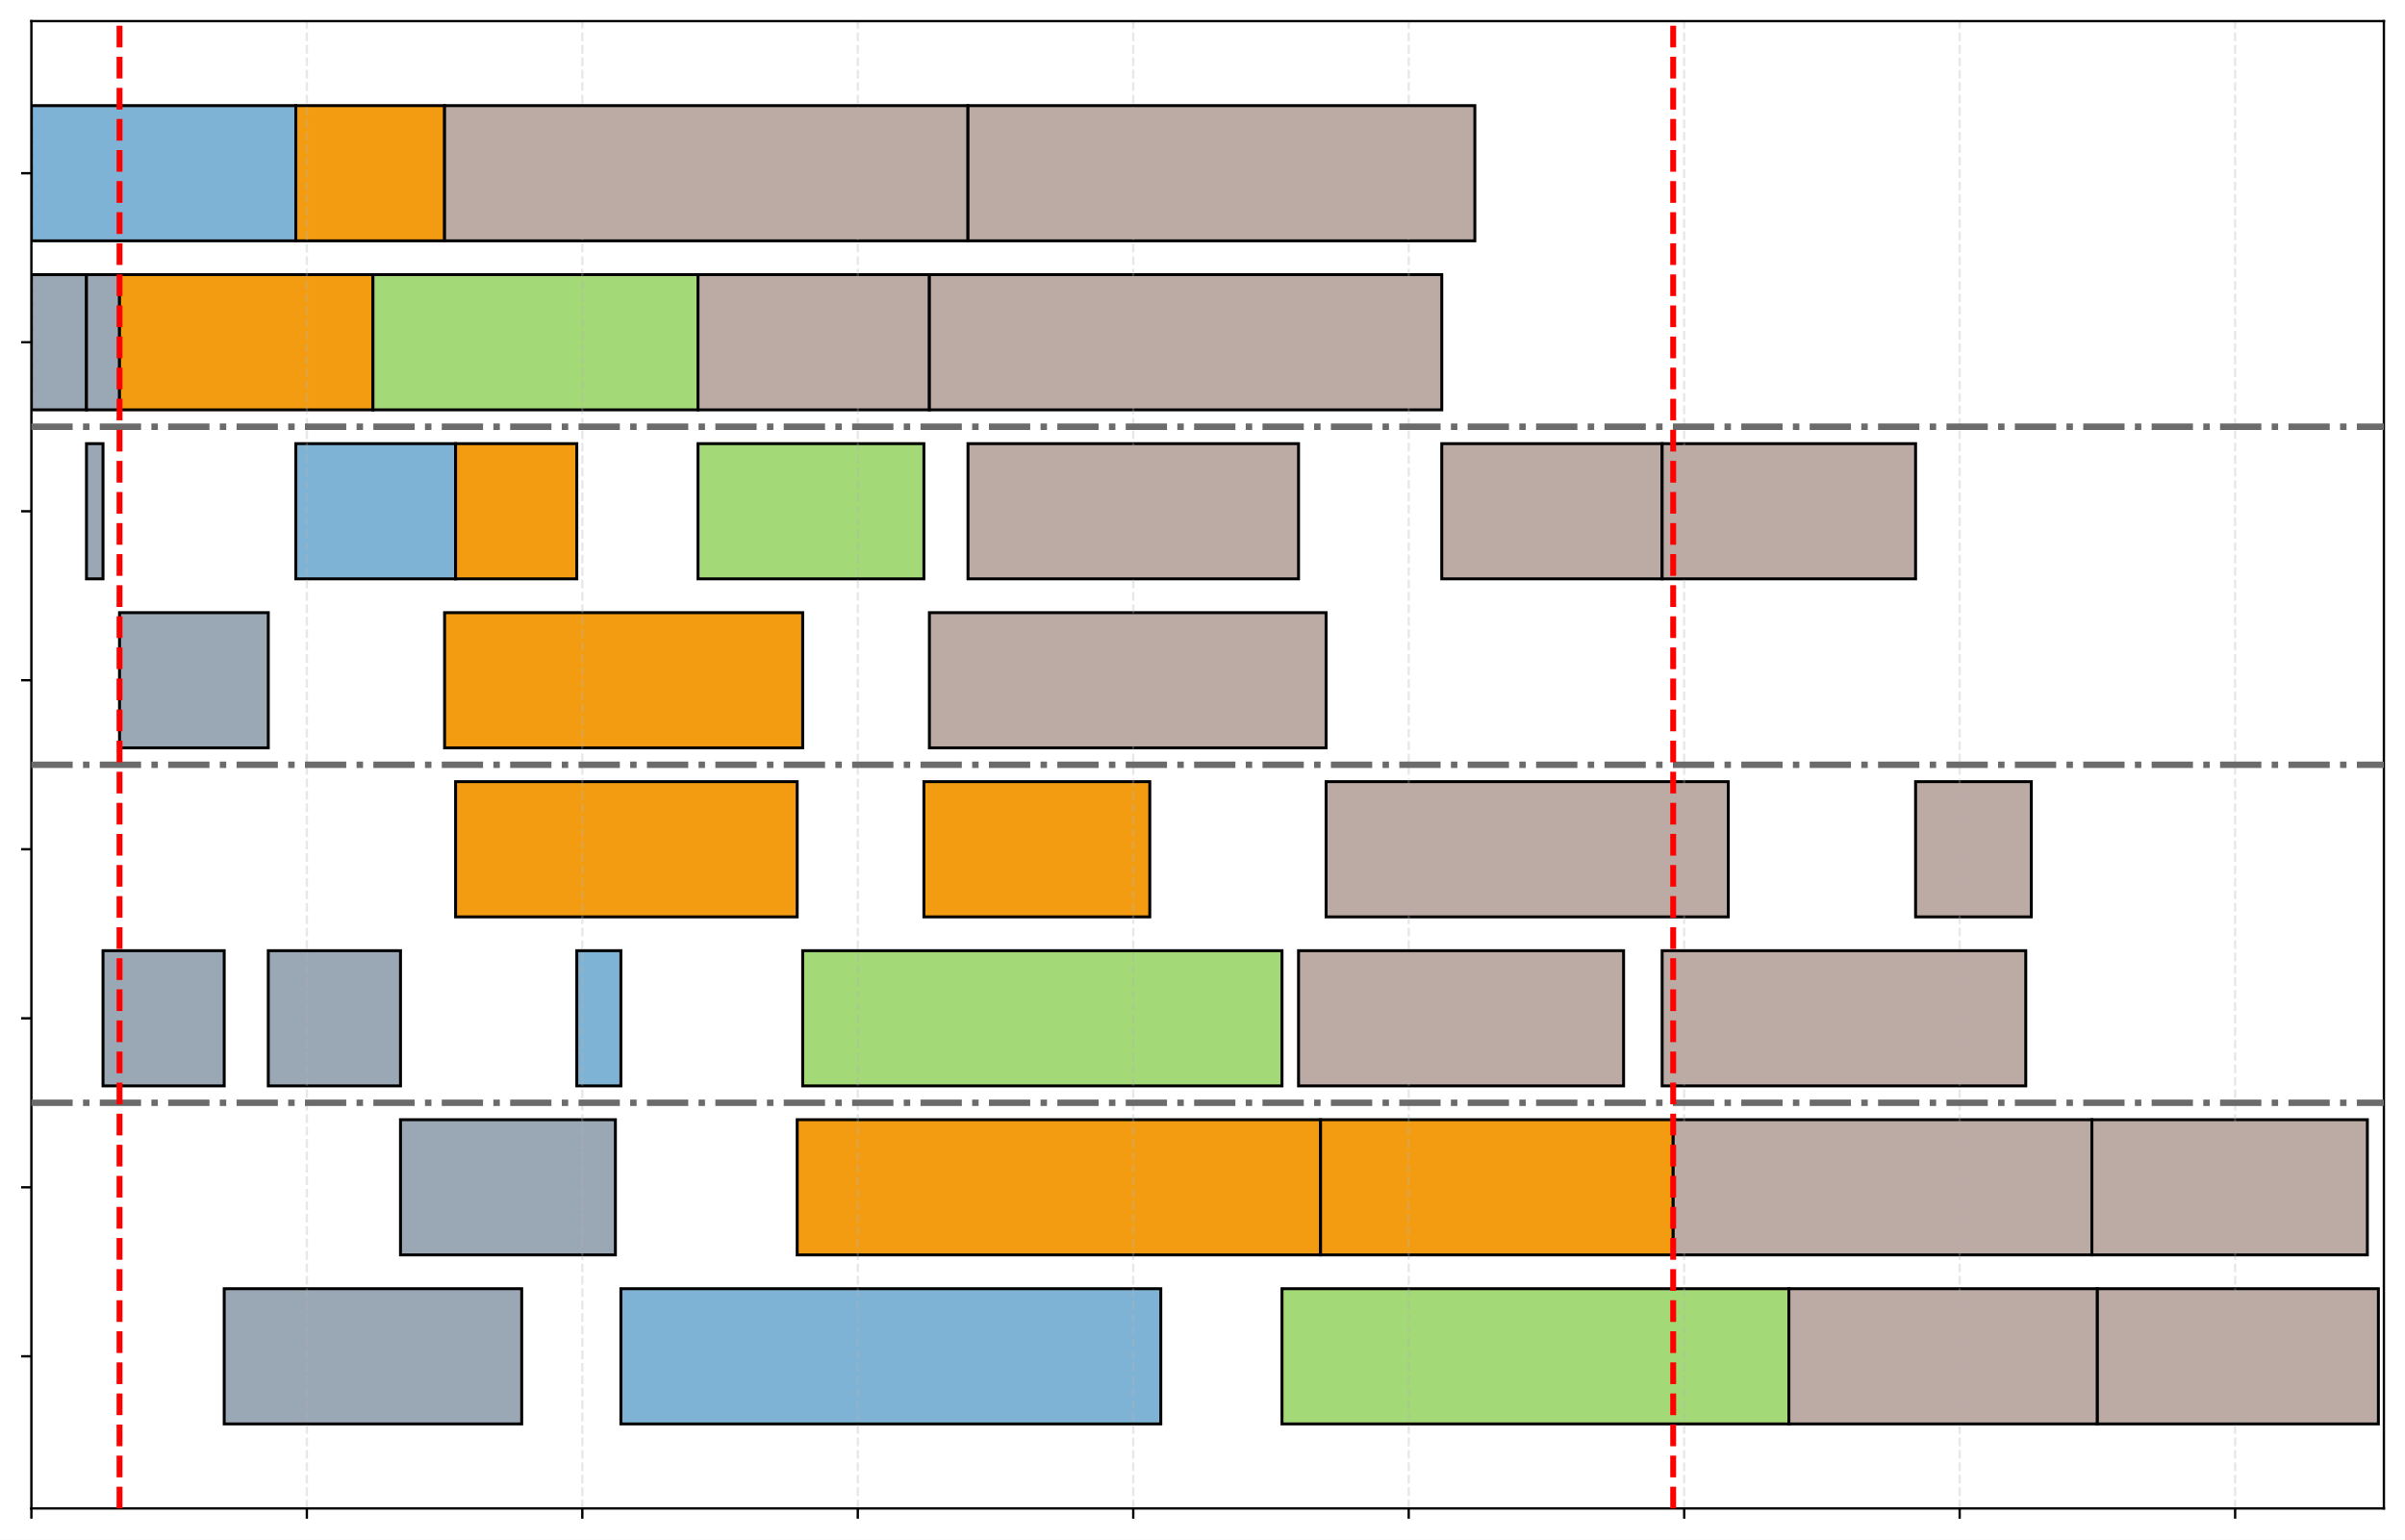
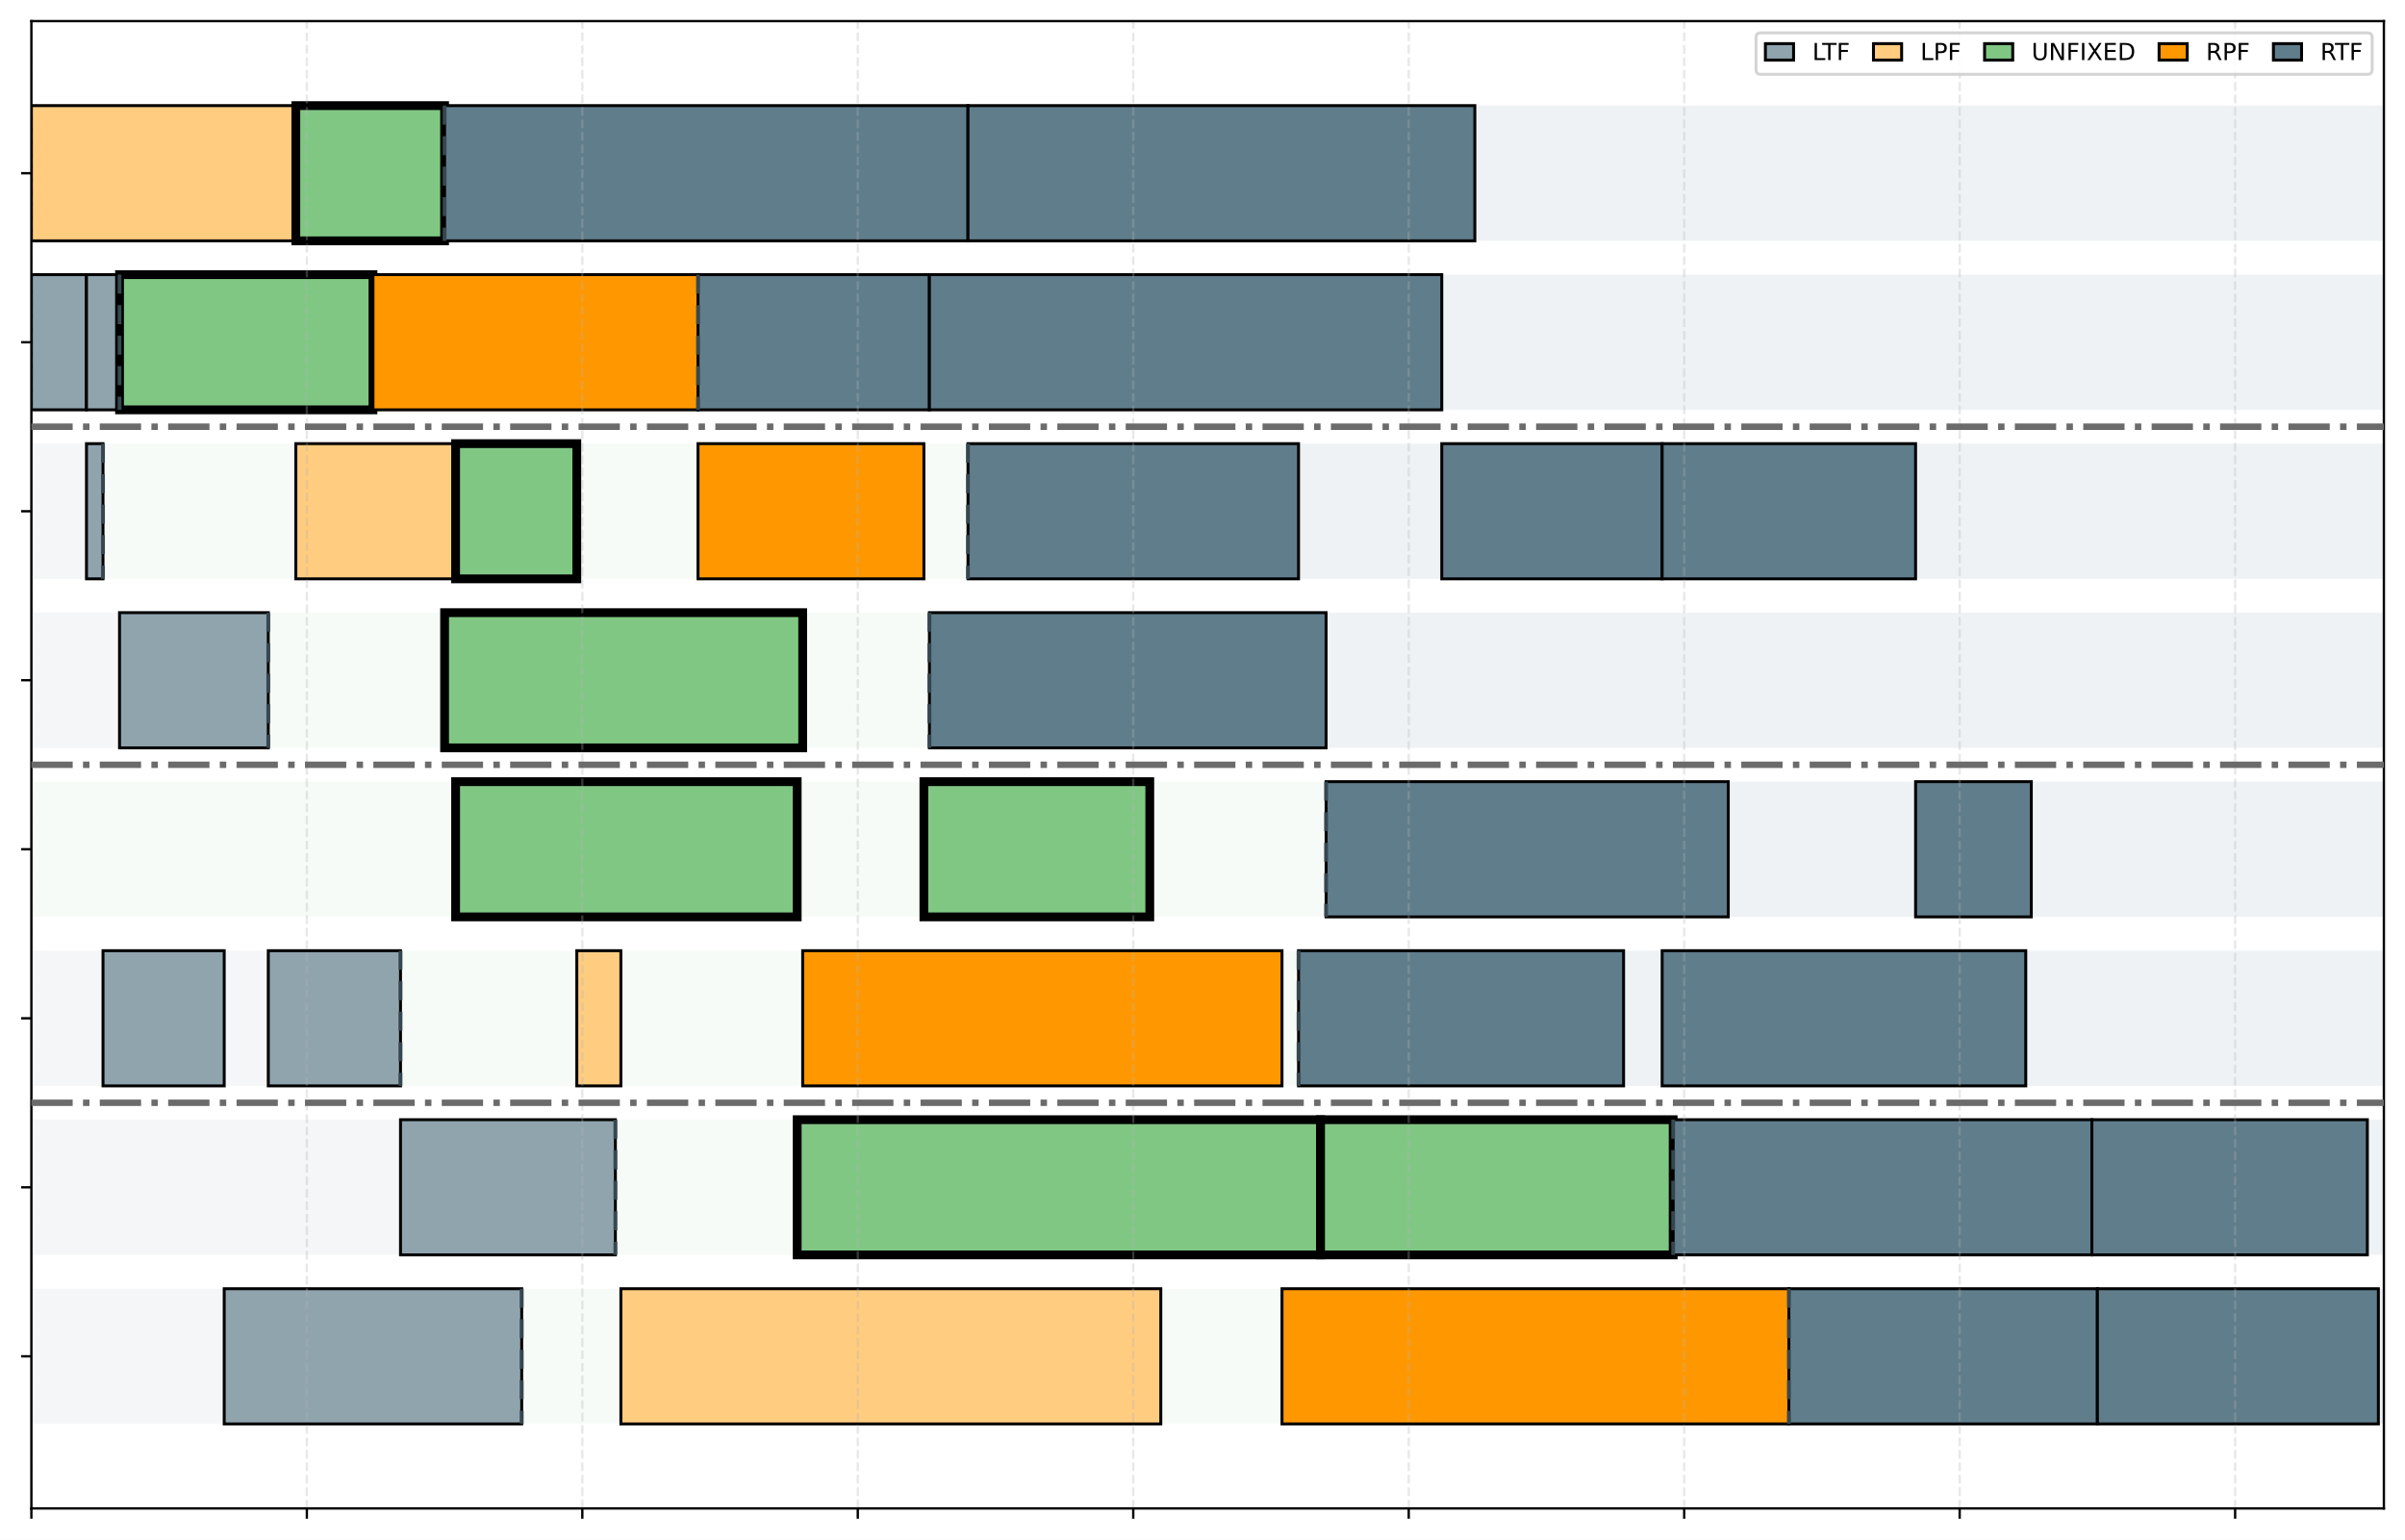
<svg xmlns="http://www.w3.org/2000/svg" xmlns:xlink="http://www.w3.org/1999/xlink" width="820pt" height="525.06pt" viewBox="0 0 820 525.06" version="1.1">
  <defs>
    <style type="text/css">*{stroke-linejoin: round; stroke-linecap: butt}</style>
  </defs>
  <g id="figure_1">
    <g id="patch_1">
      <path d="M 0 525.06  L 820 525.06  L 820 0  L 0 0  z " style="fill: #ffffff" />
    </g>
    <g id="axes_1">
      <g id="patch_2">
        <path d="M 10.7 514.36  L 812.8 514.36  L 812.8 7.2  L 10.7 7.2  z " style="fill: #ffffff" />
      </g>
      <g id="patch_3">
-         <path d="M 10.7 36.016  L 100.866 36.016  L 100.866 82.121  L 10.7 82.121  z " clip-path="url(#pb9e5aad206)" style="fill: #7fb3d5; stroke: #000000; stroke-linejoin: miter" />
+         <path d="M 10.7 36.016  L 151.584 36.016  L 151.584 82.121  L 10.7 82.121  z " clip-path="url(#p251fadd04a)" style="fill: #81c784; opacity: 0.07" />
      </g>
      <g id="patch_4">
-         <path d="M 100.866 36.016  L 151.584 36.016  L 151.584 82.121  L 100.866 82.121  z " clip-path="url(#pb9e5aad206)" style="fill: #f39c12; stroke: #000000; stroke-linejoin: miter" />
+         <path d="M 151.584 36.016  L 812.8 36.016  L 812.8 82.121  L 151.584 82.121  z " clip-path="url(#p251fadd04a)" style="fill: #607d8b; opacity: 0.1" />
      </g>
      <g id="patch_5">
-         <path d="M 151.584 36.016  L 330.037 36.016  L 330.037 82.121  L 151.584 82.121  z " clip-path="url(#pb9e5aad206)" style="fill: #bcaaa4; stroke: #000000; stroke-linejoin: miter" />
+         <path d="M 10.7 93.648  L 40.755 93.648  L 40.755 139.753  L 10.7 139.753  z " clip-path="url(#p251fadd04a)" style="fill: #90a4ae; opacity: 0.1" />
      </g>
      <g id="patch_6">
-         <path d="M 330.037 36.016  L 502.855 36.016  L 502.855 82.121  L 330.037 82.121  z " clip-path="url(#pb9e5aad206)" style="fill: #bcaaa4; stroke: #000000; stroke-linejoin: miter" />
+         <path d="M 40.755 93.648  L 237.993 93.648  L 237.993 139.753  L 40.755 139.753  z " clip-path="url(#p251fadd04a)" style="fill: #81c784; opacity: 0.07" />
      </g>
      <g id="patch_7">
-         <path d="M 10.7 93.648  L 29.485 93.648  L 29.485 139.753  L 10.7 139.753  z " clip-path="url(#pb9e5aad206)" style="fill: #9aa7b5; stroke: #000000; stroke-linejoin: miter" />
+         <path d="M 237.993 93.648  L 812.8 93.648  L 812.8 139.753  L 237.993 139.753  z " clip-path="url(#p251fadd04a)" style="fill: #607d8b; opacity: 0.1" />
      </g>
      <g id="patch_8">
-         <path d="M 29.485 93.648  L 40.755 93.648  L 40.755 139.753  L 29.485 139.753  z " clip-path="url(#pb9e5aad206)" style="fill: #9aa7b5; stroke: #000000; stroke-linejoin: miter" />
+         <path d="M 10.7 151.28  L 35.12 151.28  L 35.12 197.385  L 10.7 197.385  z " clip-path="url(#p251fadd04a)" style="fill: #90a4ae; opacity: 0.1" />
      </g>
      <g id="patch_9">
-         <path d="M 40.755 93.648  L 127.164 93.648  L 127.164 139.753  L 40.755 139.753  z " clip-path="url(#pb9e5aad206)" style="fill: #f39c12; stroke: #000000; stroke-linejoin: miter" />
+         <path d="M 35.12 151.28  L 330.037 151.28  L 330.037 197.385  L 35.12 197.385  z " clip-path="url(#p251fadd04a)" style="fill: #81c784; opacity: 0.07" />
      </g>
      <g id="patch_10">
-         <path d="M 127.164 93.648  L 237.993 93.648  L 237.993 139.753  L 127.164 139.753  z " clip-path="url(#pb9e5aad206)" style="fill: #a3d977; stroke: #000000; stroke-linejoin: miter" />
+         <path d="M 330.037 151.28  L 812.8 151.28  L 812.8 197.385  L 330.037 197.385  z " clip-path="url(#p251fadd04a)" style="fill: #607d8b; opacity: 0.1" />
      </g>
      <g id="patch_11">
-         <path d="M 237.993 93.648  L 316.888 93.648  L 316.888 139.753  L 237.993 139.753  z " clip-path="url(#pb9e5aad206)" style="fill: #bcaaa4; stroke: #000000; stroke-linejoin: miter" />
+         <path d="M 10.7 208.911  L 91.474 208.911  L 91.474 255.017  L 10.7 255.017  z " clip-path="url(#p251fadd04a)" style="fill: #90a4ae; opacity: 0.1" />
      </g>
      <g id="patch_12">
-         <path d="M 316.888 93.648  L 491.584 93.648  L 491.584 139.753  L 316.888 139.753  z " clip-path="url(#pb9e5aad206)" style="fill: #bcaaa4; stroke: #000000; stroke-linejoin: miter" />
+         <path d="M 91.474 208.911  L 316.888 208.911  L 316.888 255.017  L 91.474 255.017  z " clip-path="url(#p251fadd04a)" style="fill: #81c784; opacity: 0.07" />
      </g>
      <g id="patch_13">
-         <path d="M 29.485 151.28  L 35.12 151.28  L 35.12 197.385  L 29.485 197.385  z " clip-path="url(#pb9e5aad206)" style="fill: #9aa7b5; stroke: #000000; stroke-linejoin: miter" />
+         <path d="M 316.888 208.911  L 812.8 208.911  L 812.8 255.017  L 316.888 255.017  z " clip-path="url(#p251fadd04a)" style="fill: #607d8b; opacity: 0.1" />
      </g>
      <g id="patch_14">
-         <path d="M 100.866 151.28  L 155.341 151.28  L 155.341 197.385  L 100.866 197.385  z " clip-path="url(#pb9e5aad206)" style="fill: #7fb3d5; stroke: #000000; stroke-linejoin: miter" />
+         <path d="M 10.7 266.543  L 452.137 266.543  L 452.137 312.649  L 10.7 312.649  z " clip-path="url(#p251fadd04a)" style="fill: #81c784; opacity: 0.07" />
      </g>
      <g id="patch_15">
-         <path d="M 155.341 151.28  L 196.667 151.28  L 196.667 197.385  L 155.341 197.385  z " clip-path="url(#pb9e5aad206)" style="fill: #f39c12; stroke: #000000; stroke-linejoin: miter" />
+         <path d="M 452.137 266.543  L 812.8 266.543  L 812.8 312.649  L 452.137 312.649  z " clip-path="url(#p251fadd04a)" style="fill: #607d8b; opacity: 0.1" />
      </g>
      <g id="patch_16">
-         <path d="M 237.993 151.28  L 315.01 151.28  L 315.01 197.385  L 237.993 197.385  z " clip-path="url(#pb9e5aad206)" style="fill: #a3d977; stroke: #000000; stroke-linejoin: miter" />
+         <path d="M 10.7 324.175  L 136.556 324.175  L 136.556 370.28  L 10.7 370.28  z " clip-path="url(#p251fadd04a)" style="fill: #90a4ae; opacity: 0.1" />
      </g>
      <g id="patch_17">
-         <path d="M 330.037 151.28  L 442.744 151.28  L 442.744 197.385  L 330.037 197.385  z " clip-path="url(#pb9e5aad206)" style="fill: #bcaaa4; stroke: #000000; stroke-linejoin: miter" />
+         <path d="M 136.556 324.175  L 442.744 324.175  L 442.744 370.28  L 136.556 370.28  z " clip-path="url(#p251fadd04a)" style="fill: #81c784; opacity: 0.07" />
      </g>
      <g id="patch_18">
-         <path d="M 491.584 151.28  L 566.722 151.28  L 566.722 197.385  L 491.584 197.385  z " clip-path="url(#pb9e5aad206)" style="fill: #bcaaa4; stroke: #000000; stroke-linejoin: miter" />
+         <path d="M 442.744 324.175  L 812.8 324.175  L 812.8 370.28  L 442.744 370.28  z " clip-path="url(#p251fadd04a)" style="fill: #607d8b; opacity: 0.1" />
      </g>
      <g id="patch_19">
-         <path d="M 566.722 151.28  L 653.131 151.28  L 653.131 197.385  L 566.722 197.385  z " clip-path="url(#pb9e5aad206)" style="fill: #bcaaa4; stroke: #000000; stroke-linejoin: miter" />
+         <path d="M 10.7 381.807  L 209.816 381.807  L 209.816 427.912  L 10.7 427.912  z " clip-path="url(#p251fadd04a)" style="fill: #90a4ae; opacity: 0.1" />
      </g>
      <g id="patch_20">
-         <path d="M 40.755 208.911  L 91.474 208.911  L 91.474 255.017  L 40.755 255.017  z " clip-path="url(#pb9e5aad206)" style="fill: #9aa7b5; stroke: #000000; stroke-linejoin: miter" />
+         <path d="M 209.816 381.807  L 570.479 381.807  L 570.479 427.912  L 209.816 427.912  z " clip-path="url(#p251fadd04a)" style="fill: #81c784; opacity: 0.07" />
      </g>
      <g id="patch_21">
-         <path d="M 151.584 208.911  L 273.684 208.911  L 273.684 255.017  L 151.584 255.017  z " clip-path="url(#pb9e5aad206)" style="fill: #f39c12; stroke: #000000; stroke-linejoin: miter" />
+         <path d="M 570.479 381.807  L 812.8 381.807  L 812.8 427.912  L 570.479 427.912  z " clip-path="url(#p251fadd04a)" style="fill: #607d8b; opacity: 0.1" />
      </g>
      <g id="patch_22">
-         <path d="M 316.888 208.911  L 452.137 208.911  L 452.137 255.017  L 316.888 255.017  z " clip-path="url(#pb9e5aad206)" style="fill: #bcaaa4; stroke: #000000; stroke-linejoin: miter" />
+         <path d="M 10.7 439.439  L 177.882 439.439  L 177.882 485.544  L 10.7 485.544  z " clip-path="url(#p251fadd04a)" style="fill: #90a4ae; opacity: 0.1" />
      </g>
      <g id="patch_23">
-         <path d="M 155.341 266.543  L 271.805 266.543  L 271.805 312.649  L 155.341 312.649  z " clip-path="url(#pb9e5aad206)" style="fill: #f39c12; stroke: #000000; stroke-linejoin: miter" />
+         <path d="M 177.882 439.439  L 609.927 439.439  L 609.927 485.544  L 177.882 485.544  z " clip-path="url(#p251fadd04a)" style="fill: #81c784; opacity: 0.07" />
      </g>
      <g id="patch_24">
-         <path d="M 315.01 266.543  L 392.026 266.543  L 392.026 312.649  L 315.01 312.649  z " clip-path="url(#pb9e5aad206)" style="fill: #f39c12; stroke: #000000; stroke-linejoin: miter" />
+         <path d="M 609.927 439.439  L 812.8 439.439  L 812.8 485.544  L 609.927 485.544  z " clip-path="url(#p251fadd04a)" style="fill: #607d8b; opacity: 0.1" />
      </g>
      <g id="patch_25">
-         <path d="M 452.137 266.543  L 589.264 266.543  L 589.264 312.649  L 452.137 312.649  z " clip-path="url(#pb9e5aad206)" style="fill: #bcaaa4; stroke: #000000; stroke-linejoin: miter" />
+         <path d="M 10.7 36.016  L 100.866 36.016  L 100.866 82.121  L 10.7 82.121  z " clip-path="url(#p251fadd04a)" style="fill: #ffcc80; stroke: #000000; stroke-linejoin: miter" />
      </g>
      <g id="patch_26">
-         <path d="M 653.131 266.543  L 692.579 266.543  L 692.579 312.649  L 653.131 312.649  z " clip-path="url(#pb9e5aad206)" style="fill: #bcaaa4; stroke: #000000; stroke-linejoin: miter" />
+         <path d="M 100.866 36.016  L 151.584 36.016  L 151.584 82.121  L 100.866 82.121  z " clip-path="url(#p251fadd04a)" style="fill: #81c784; stroke: #000000; stroke-width: 3; stroke-linejoin: miter" />
      </g>
      <g id="patch_27">
-         <path d="M 35.12 324.175  L 76.446 324.175  L 76.446 370.28  L 35.12 370.28  z " clip-path="url(#pb9e5aad206)" style="fill: #9aa7b5; stroke: #000000; stroke-linejoin: miter" />
+         <path d="M 151.584 36.016  L 330.037 36.016  L 330.037 82.121  L 151.584 82.121  z " clip-path="url(#p251fadd04a)" style="fill: #607d8b; stroke: #000000; stroke-linejoin: miter" />
      </g>
      <g id="patch_28">
-         <path d="M 91.474 324.175  L 136.556 324.175  L 136.556 370.28  L 91.474 370.28  z " clip-path="url(#pb9e5aad206)" style="fill: #9aa7b5; stroke: #000000; stroke-linejoin: miter" />
+         <path d="M 330.037 36.016  L 502.855 36.016  L 502.855 82.121  L 330.037 82.121  z " clip-path="url(#p251fadd04a)" style="fill: #607d8b; stroke: #000000; stroke-linejoin: miter" />
      </g>
      <g id="patch_29">
-         <path d="M 196.667 324.175  L 211.695 324.175  L 211.695 370.28  L 196.667 370.28  z " clip-path="url(#pb9e5aad206)" style="fill: #7fb3d5; stroke: #000000; stroke-linejoin: miter" />
+         <path d="M 10.7 93.648  L 29.485 93.648  L 29.485 139.753  L 10.7 139.753  z " clip-path="url(#p251fadd04a)" style="fill: #90a4ae; stroke: #000000; stroke-linejoin: miter" />
      </g>
      <g id="patch_30">
-         <path d="M 273.684 324.175  L 437.109 324.175  L 437.109 370.28  L 273.684 370.28  z " clip-path="url(#pb9e5aad206)" style="fill: #a3d977; stroke: #000000; stroke-linejoin: miter" />
+         <path d="M 29.485 93.648  L 40.755 93.648  L 40.755 139.753  L 29.485 139.753  z " clip-path="url(#p251fadd04a)" style="fill: #90a4ae; stroke: #000000; stroke-linejoin: miter" />
      </g>
      <g id="patch_31">
-         <path d="M 442.744 324.175  L 553.573 324.175  L 553.573 370.28  L 442.744 370.28  z " clip-path="url(#pb9e5aad206)" style="fill: #bcaaa4; stroke: #000000; stroke-linejoin: miter" />
+         <path d="M 40.755 93.648  L 127.164 93.648  L 127.164 139.753  L 40.755 139.753  z " clip-path="url(#p251fadd04a)" style="fill: #81c784; stroke: #000000; stroke-width: 3; stroke-linejoin: miter" />
      </g>
      <g id="patch_32">
-         <path d="M 566.722 324.175  L 690.7 324.175  L 690.7 370.28  L 566.722 370.28  z " clip-path="url(#pb9e5aad206)" style="fill: #bcaaa4; stroke: #000000; stroke-linejoin: miter" />
+         <path d="M 127.164 93.648  L 237.993 93.648  L 237.993 139.753  L 127.164 139.753  z " clip-path="url(#p251fadd04a)" style="fill: #ff9800; stroke: #000000; stroke-linejoin: miter" />
      </g>
      <g id="patch_33">
-         <path d="M 136.556 381.807  L 209.816 381.807  L 209.816 427.912  L 136.556 427.912  z " clip-path="url(#pb9e5aad206)" style="fill: #9aa7b5; stroke: #000000; stroke-linejoin: miter" />
+         <path d="M 237.993 93.648  L 316.888 93.648  L 316.888 139.753  L 237.993 139.753  z " clip-path="url(#p251fadd04a)" style="fill: #607d8b; stroke: #000000; stroke-linejoin: miter" />
      </g>
      <g id="patch_34">
-         <path d="M 271.805 381.807  L 450.258 381.807  L 450.258 427.912  L 271.805 427.912  z " clip-path="url(#pb9e5aad206)" style="fill: #f39c12; stroke: #000000; stroke-linejoin: miter" />
+         <path d="M 316.888 93.648  L 491.584 93.648  L 491.584 139.753  L 316.888 139.753  z " clip-path="url(#p251fadd04a)" style="fill: #607d8b; stroke: #000000; stroke-linejoin: miter" />
      </g>
      <g id="patch_35">
-         <path d="M 450.258 381.807  L 570.479 381.807  L 570.479 427.912  L 450.258 427.912  z " clip-path="url(#pb9e5aad206)" style="fill: #f39c12; stroke: #000000; stroke-linejoin: miter" />
+         <path d="M 29.485 151.28  L 35.12 151.28  L 35.12 197.385  L 29.485 197.385  z " clip-path="url(#p251fadd04a)" style="fill: #90a4ae; stroke: #000000; stroke-linejoin: miter" />
      </g>
      <g id="patch_36">
-         <path d="M 570.479 381.807  L 713.242 381.807  L 713.242 427.912  L 570.479 427.912  z " clip-path="url(#pb9e5aad206)" style="fill: #bcaaa4; stroke: #000000; stroke-linejoin: miter" />
+         <path d="M 100.866 151.28  L 155.341 151.28  L 155.341 197.385  L 100.866 197.385  z " clip-path="url(#p251fadd04a)" style="fill: #ffcc80; stroke: #000000; stroke-linejoin: miter" />
      </g>
      <g id="patch_37">
-         <path d="M 713.242 381.807  L 807.165 381.807  L 807.165 427.912  L 713.242 427.912  z " clip-path="url(#pb9e5aad206)" style="fill: #bcaaa4; stroke: #000000; stroke-linejoin: miter" />
+         <path d="M 155.341 151.28  L 196.667 151.28  L 196.667 197.385  L 155.341 197.385  z " clip-path="url(#p251fadd04a)" style="fill: #81c784; stroke: #000000; stroke-width: 3; stroke-linejoin: miter" />
      </g>
      <g id="patch_38">
-         <path d="M 76.446 439.439  L 177.882 439.439  L 177.882 485.544  L 76.446 485.544  z " clip-path="url(#pb9e5aad206)" style="fill: #9aa7b5; stroke: #000000; stroke-linejoin: miter" />
+         <path d="M 237.993 151.28  L 315.01 151.28  L 315.01 197.385  L 237.993 197.385  z " clip-path="url(#p251fadd04a)" style="fill: #ff9800; stroke: #000000; stroke-linejoin: miter" />
      </g>
      <g id="patch_39">
-         <path d="M 211.695 439.439  L 395.783 439.439  L 395.783 485.544  L 211.695 485.544  z " clip-path="url(#pb9e5aad206)" style="fill: #7fb3d5; stroke: #000000; stroke-linejoin: miter" />
+         <path d="M 330.037 151.28  L 442.744 151.28  L 442.744 197.385  L 330.037 197.385  z " clip-path="url(#p251fadd04a)" style="fill: #607d8b; stroke: #000000; stroke-linejoin: miter" />
      </g>
      <g id="patch_40">
-         <path d="M 437.109 439.439  L 609.927 439.439  L 609.927 485.544  L 437.109 485.544  z " clip-path="url(#pb9e5aad206)" style="fill: #a3d977; stroke: #000000; stroke-linejoin: miter" />
+         <path d="M 491.584 151.28  L 566.722 151.28  L 566.722 197.385  L 491.584 197.385  z " clip-path="url(#p251fadd04a)" style="fill: #607d8b; stroke: #000000; stroke-linejoin: miter" />
      </g>
      <g id="patch_41">
-         <path d="M 609.927 439.439  L 715.12 439.439  L 715.12 485.544  L 609.927 485.544  z " clip-path="url(#pb9e5aad206)" style="fill: #bcaaa4; stroke: #000000; stroke-linejoin: miter" />
+         <path d="M 566.722 151.28  L 653.131 151.28  L 653.131 197.385  L 566.722 197.385  z " clip-path="url(#p251fadd04a)" style="fill: #607d8b; stroke: #000000; stroke-linejoin: miter" />
      </g>
      <g id="patch_42">
-         <path d="M 715.12 439.439  L 810.922 439.439  L 810.922 485.544  L 715.12 485.544  z " clip-path="url(#pb9e5aad206)" style="fill: #bcaaa4; stroke: #000000; stroke-linejoin: miter" />
+         <path d="M 40.755 208.911  L 91.474 208.911  L 91.474 255.017  L 40.755 255.017  z " clip-path="url(#p251fadd04a)" style="fill: #90a4ae; stroke: #000000; stroke-linejoin: miter" />
+       </g>
+       <g id="patch_43">
+         <path d="M 151.584 208.911  L 273.684 208.911  L 273.684 255.017  L 151.584 255.017  z " clip-path="url(#p251fadd04a)" style="fill: #81c784; stroke: #000000; stroke-width: 3; stroke-linejoin: miter" />
+       </g>
+       <g id="patch_44">
+         <path d="M 316.888 208.911  L 452.137 208.911  L 452.137 255.017  L 316.888 255.017  z " clip-path="url(#p251fadd04a)" style="fill: #607d8b; stroke: #000000; stroke-linejoin: miter" />
+       </g>
+       <g id="patch_45">
+         <path d="M 155.341 266.543  L 271.805 266.543  L 271.805 312.649  L 155.341 312.649  z " clip-path="url(#p251fadd04a)" style="fill: #81c784; stroke: #000000; stroke-width: 3; stroke-linejoin: miter" />
+       </g>
+       <g id="patch_46">
+         <path d="M 315.01 266.543  L 392.026 266.543  L 392.026 312.649  L 315.01 312.649  z " clip-path="url(#p251fadd04a)" style="fill: #81c784; stroke: #000000; stroke-width: 3; stroke-linejoin: miter" />
+       </g>
+       <g id="patch_47">
+         <path d="M 452.137 266.543  L 589.264 266.543  L 589.264 312.649  L 452.137 312.649  z " clip-path="url(#p251fadd04a)" style="fill: #607d8b; stroke: #000000; stroke-linejoin: miter" />
+       </g>
+       <g id="patch_48">
+         <path d="M 653.131 266.543  L 692.579 266.543  L 692.579 312.649  L 653.131 312.649  z " clip-path="url(#p251fadd04a)" style="fill: #607d8b; stroke: #000000; stroke-linejoin: miter" />
+       </g>
+       <g id="patch_49">
+         <path d="M 35.12 324.175  L 76.446 324.175  L 76.446 370.28  L 35.12 370.28  z " clip-path="url(#p251fadd04a)" style="fill: #90a4ae; stroke: #000000; stroke-linejoin: miter" />
+       </g>
+       <g id="patch_50">
+         <path d="M 91.474 324.175  L 136.556 324.175  L 136.556 370.28  L 91.474 370.28  z " clip-path="url(#p251fadd04a)" style="fill: #90a4ae; stroke: #000000; stroke-linejoin: miter" />
+       </g>
+       <g id="patch_51">
+         <path d="M 196.667 324.175  L 211.695 324.175  L 211.695 370.28  L 196.667 370.28  z " clip-path="url(#p251fadd04a)" style="fill: #ffcc80; stroke: #000000; stroke-linejoin: miter" />
+       </g>
+       <g id="patch_52">
+         <path d="M 273.684 324.175  L 437.109 324.175  L 437.109 370.28  L 273.684 370.28  z " clip-path="url(#p251fadd04a)" style="fill: #ff9800; stroke: #000000; stroke-linejoin: miter" />
+       </g>
+       <g id="patch_53">
+         <path d="M 442.744 324.175  L 553.573 324.175  L 553.573 370.28  L 442.744 370.28  z " clip-path="url(#p251fadd04a)" style="fill: #607d8b; stroke: #000000; stroke-linejoin: miter" />
+       </g>
+       <g id="patch_54">
+         <path d="M 566.722 324.175  L 690.7 324.175  L 690.7 370.28  L 566.722 370.28  z " clip-path="url(#p251fadd04a)" style="fill: #607d8b; stroke: #000000; stroke-linejoin: miter" />
+       </g>
+       <g id="patch_55">
+         <path d="M 136.556 381.807  L 209.816 381.807  L 209.816 427.912  L 136.556 427.912  z " clip-path="url(#p251fadd04a)" style="fill: #90a4ae; stroke: #000000; stroke-linejoin: miter" />
+       </g>
+       <g id="patch_56">
+         <path d="M 271.805 381.807  L 450.258 381.807  L 450.258 427.912  L 271.805 427.912  z " clip-path="url(#p251fadd04a)" style="fill: #81c784; stroke: #000000; stroke-width: 3; stroke-linejoin: miter" />
+       </g>
+       <g id="patch_57">
+         <path d="M 450.258 381.807  L 570.479 381.807  L 570.479 427.912  L 450.258 427.912  z " clip-path="url(#p251fadd04a)" style="fill: #81c784; stroke: #000000; stroke-width: 3; stroke-linejoin: miter" />
+       </g>
+       <g id="patch_58">
+         <path d="M 570.479 381.807  L 713.242 381.807  L 713.242 427.912  L 570.479 427.912  z " clip-path="url(#p251fadd04a)" style="fill: #607d8b; stroke: #000000; stroke-linejoin: miter" />
+       </g>
+       <g id="patch_59">
+         <path d="M 713.242 381.807  L 807.165 381.807  L 807.165 427.912  L 713.242 427.912  z " clip-path="url(#p251fadd04a)" style="fill: #607d8b; stroke: #000000; stroke-linejoin: miter" />
+       </g>
+       <g id="patch_60">
+         <path d="M 76.446 439.439  L 177.882 439.439  L 177.882 485.544  L 76.446 485.544  z " clip-path="url(#p251fadd04a)" style="fill: #90a4ae; stroke: #000000; stroke-linejoin: miter" />
+       </g>
+       <g id="patch_61">
+         <path d="M 211.695 439.439  L 395.783 439.439  L 395.783 485.544  L 211.695 485.544  z " clip-path="url(#p251fadd04a)" style="fill: #ffcc80; stroke: #000000; stroke-linejoin: miter" />
+       </g>
+       <g id="patch_62">
+         <path d="M 437.109 439.439  L 609.927 439.439  L 609.927 485.544  L 437.109 485.544  z " clip-path="url(#p251fadd04a)" style="fill: #ff9800; stroke: #000000; stroke-linejoin: miter" />
+       </g>
+       <g id="patch_63">
+         <path d="M 609.927 439.439  L 715.12 439.439  L 715.12 485.544  L 609.927 485.544  z " clip-path="url(#p251fadd04a)" style="fill: #607d8b; stroke: #000000; stroke-linejoin: miter" />
+       </g>
+       <g id="patch_64">
+         <path d="M 715.12 439.439  L 810.922 439.439  L 810.922 485.544  L 715.12 485.544  z " clip-path="url(#p251fadd04a)" style="fill: #607d8b; stroke: #000000; stroke-linejoin: miter" />
      </g>
      <g id="matplotlib.axis_1">
        <g id="xtick_1">
          <g id="line2d_1">
-             <path d="M 10.7 514.36  L 10.7 7.2  " clip-path="url(#pb9e5aad206)" style="fill: none; stroke-dasharray: 2.96,1.28; stroke-dashoffset: 0; stroke: #b0b0b0; stroke-opacity: 0.3; stroke-width: 0.8" />
+             <path d="M 10.7 514.36  L 10.7 7.2  " clip-path="url(#p251fadd04a)" style="fill: none; stroke-dasharray: 2.96,1.28; stroke-dashoffset: 0; stroke: #b0b0b0; stroke-opacity: 0.3; stroke-width: 0.8" />
          </g>
          <g id="line2d_2">
            <defs>
-               <path id="mee66afa08d" d="M 0 0  L 0 3.5  " style="stroke: #000000; stroke-width: 0.8" />
+               <path id="mdad8ff418f" d="M 0 0  L 0 3.5  " style="stroke: #000000; stroke-width: 0.8" />
            </defs>
            <g>
-               <use xlink:href="#mee66afa08d" x="10.7" y="514.36" style="stroke: #000000; stroke-width: 0.8" />
+               <use xlink:href="#mdad8ff418f" x="10.7" y="514.36" style="stroke: #000000; stroke-width: 0.8" />
            </g>
          </g>
        </g>
        <g id="xtick_2">
          <g id="line2d_3">
-             <path d="M 104.623 514.36  L 104.623 7.2  " clip-path="url(#pb9e5aad206)" style="fill: none; stroke-dasharray: 2.96,1.28; stroke-dashoffset: 0; stroke: #b0b0b0; stroke-opacity: 0.3; stroke-width: 0.8" />
+             <path d="M 104.623 514.36  L 104.623 7.2  " clip-path="url(#p251fadd04a)" style="fill: none; stroke-dasharray: 2.96,1.28; stroke-dashoffset: 0; stroke: #b0b0b0; stroke-opacity: 0.3; stroke-width: 0.8" />
          </g>
          <g id="line2d_4">
            <g>
-               <use xlink:href="#mee66afa08d" x="104.623" y="514.36" style="stroke: #000000; stroke-width: 0.8" />
+               <use xlink:href="#mdad8ff418f" x="104.623" y="514.36" style="stroke: #000000; stroke-width: 0.8" />
            </g>
          </g>
        </g>
        <g id="xtick_3">
          <g id="line2d_5">
-             <path d="M 198.545 514.36  L 198.545 7.2  " clip-path="url(#pb9e5aad206)" style="fill: none; stroke-dasharray: 2.96,1.28; stroke-dashoffset: 0; stroke: #b0b0b0; stroke-opacity: 0.3; stroke-width: 0.8" />
+             <path d="M 198.545 514.36  L 198.545 7.2  " clip-path="url(#p251fadd04a)" style="fill: none; stroke-dasharray: 2.96,1.28; stroke-dashoffset: 0; stroke: #b0b0b0; stroke-opacity: 0.3; stroke-width: 0.8" />
          </g>
          <g id="line2d_6">
            <g>
-               <use xlink:href="#mee66afa08d" x="198.545" y="514.36" style="stroke: #000000; stroke-width: 0.8" />
+               <use xlink:href="#mdad8ff418f" x="198.545" y="514.36" style="stroke: #000000; stroke-width: 0.8" />
            </g>
          </g>
        </g>
        <g id="xtick_4">
          <g id="line2d_7">
-             <path d="M 292.468 514.36  L 292.468 7.2  " clip-path="url(#pb9e5aad206)" style="fill: none; stroke-dasharray: 2.96,1.28; stroke-dashoffset: 0; stroke: #b0b0b0; stroke-opacity: 0.3; stroke-width: 0.8" />
+             <path d="M 292.468 514.36  L 292.468 7.2  " clip-path="url(#p251fadd04a)" style="fill: none; stroke-dasharray: 2.96,1.28; stroke-dashoffset: 0; stroke: #b0b0b0; stroke-opacity: 0.3; stroke-width: 0.8" />
          </g>
          <g id="line2d_8">
            <g>
-               <use xlink:href="#mee66afa08d" x="292.468" y="514.36" style="stroke: #000000; stroke-width: 0.8" />
+               <use xlink:href="#mdad8ff418f" x="292.468" y="514.36" style="stroke: #000000; stroke-width: 0.8" />
            </g>
          </g>
        </g>
        <g id="xtick_5">
          <g id="line2d_9">
-             <path d="M 386.391 514.36  L 386.391 7.2  " clip-path="url(#pb9e5aad206)" style="fill: none; stroke-dasharray: 2.96,1.28; stroke-dashoffset: 0; stroke: #b0b0b0; stroke-opacity: 0.3; stroke-width: 0.8" />
+             <path d="M 386.391 514.36  L 386.391 7.2  " clip-path="url(#p251fadd04a)" style="fill: none; stroke-dasharray: 2.96,1.28; stroke-dashoffset: 0; stroke: #b0b0b0; stroke-opacity: 0.3; stroke-width: 0.8" />
          </g>
          <g id="line2d_10">
            <g>
-               <use xlink:href="#mee66afa08d" x="386.391" y="514.36" style="stroke: #000000; stroke-width: 0.8" />
+               <use xlink:href="#mdad8ff418f" x="386.391" y="514.36" style="stroke: #000000; stroke-width: 0.8" />
            </g>
          </g>
        </g>
        <g id="xtick_6">
          <g id="line2d_11">
-             <path d="M 480.314 514.36  L 480.314 7.2  " clip-path="url(#pb9e5aad206)" style="fill: none; stroke-dasharray: 2.96,1.28; stroke-dashoffset: 0; stroke: #b0b0b0; stroke-opacity: 0.3; stroke-width: 0.8" />
+             <path d="M 480.314 514.36  L 480.314 7.2  " clip-path="url(#p251fadd04a)" style="fill: none; stroke-dasharray: 2.96,1.28; stroke-dashoffset: 0; stroke: #b0b0b0; stroke-opacity: 0.3; stroke-width: 0.8" />
          </g>
          <g id="line2d_12">
            <g>
-               <use xlink:href="#mee66afa08d" x="480.314" y="514.36" style="stroke: #000000; stroke-width: 0.8" />
+               <use xlink:href="#mdad8ff418f" x="480.314" y="514.36" style="stroke: #000000; stroke-width: 0.8" />
            </g>
          </g>
        </g>
        <g id="xtick_7">
          <g id="line2d_13">
-             <path d="M 574.236 514.36  L 574.236 7.2  " clip-path="url(#pb9e5aad206)" style="fill: none; stroke-dasharray: 2.96,1.28; stroke-dashoffset: 0; stroke: #b0b0b0; stroke-opacity: 0.3; stroke-width: 0.8" />
+             <path d="M 574.236 514.36  L 574.236 7.2  " clip-path="url(#p251fadd04a)" style="fill: none; stroke-dasharray: 2.96,1.28; stroke-dashoffset: 0; stroke: #b0b0b0; stroke-opacity: 0.3; stroke-width: 0.8" />
          </g>
          <g id="line2d_14">
            <g>
-               <use xlink:href="#mee66afa08d" x="574.236" y="514.36" style="stroke: #000000; stroke-width: 0.8" />
+               <use xlink:href="#mdad8ff418f" x="574.236" y="514.36" style="stroke: #000000; stroke-width: 0.8" />
            </g>
          </g>
        </g>
        <g id="xtick_8">
          <g id="line2d_15">
-             <path d="M 668.159 514.36  L 668.159 7.2  " clip-path="url(#pb9e5aad206)" style="fill: none; stroke-dasharray: 2.96,1.28; stroke-dashoffset: 0; stroke: #b0b0b0; stroke-opacity: 0.3; stroke-width: 0.8" />
+             <path d="M 668.159 514.36  L 668.159 7.2  " clip-path="url(#p251fadd04a)" style="fill: none; stroke-dasharray: 2.96,1.28; stroke-dashoffset: 0; stroke: #b0b0b0; stroke-opacity: 0.3; stroke-width: 0.8" />
          </g>
          <g id="line2d_16">
            <g>
-               <use xlink:href="#mee66afa08d" x="668.159" y="514.36" style="stroke: #000000; stroke-width: 0.8" />
+               <use xlink:href="#mdad8ff418f" x="668.159" y="514.36" style="stroke: #000000; stroke-width: 0.8" />
            </g>
          </g>
        </g>
        <g id="xtick_9">
          <g id="line2d_17">
-             <path d="M 762.082 514.36  L 762.082 7.2  " clip-path="url(#pb9e5aad206)" style="fill: none; stroke-dasharray: 2.96,1.28; stroke-dashoffset: 0; stroke: #b0b0b0; stroke-opacity: 0.3; stroke-width: 0.8" />
+             <path d="M 762.082 514.36  L 762.082 7.2  " clip-path="url(#p251fadd04a)" style="fill: none; stroke-dasharray: 2.96,1.28; stroke-dashoffset: 0; stroke: #b0b0b0; stroke-opacity: 0.3; stroke-width: 0.8" />
          </g>
          <g id="line2d_18">
            <g>
-               <use xlink:href="#mee66afa08d" x="762.082" y="514.36" style="stroke: #000000; stroke-width: 0.8" />
+               <use xlink:href="#mdad8ff418f" x="762.082" y="514.36" style="stroke: #000000; stroke-width: 0.8" />
            </g>
          </g>
        </g>
      </g>
      <g id="matplotlib.axis_2">
        <g id="ytick_1">
          <g id="line2d_19">
            <defs>
-               <path id="m1dac6899fd" d="M 0 0  L -3.5 0  " style="stroke: #000000; stroke-width: 0.8" />
+               <path id="m56d085e8ab" d="M 0 0  L -3.5 0  " style="stroke: #000000; stroke-width: 0.8" />
            </defs>
            <g>
-               <use xlink:href="#m1dac6899fd" x="10.7" y="59.069" style="stroke: #000000; stroke-width: 0.8" />
+               <use xlink:href="#m56d085e8ab" x="10.7" y="59.069" style="stroke: #000000; stroke-width: 0.8" />
            </g>
          </g>
        </g>
        <g id="ytick_2">
          <g id="line2d_20">
            <g>
-               <use xlink:href="#m1dac6899fd" x="10.7" y="116.7" style="stroke: #000000; stroke-width: 0.8" />
+               <use xlink:href="#m56d085e8ab" x="10.7" y="116.7" style="stroke: #000000; stroke-width: 0.8" />
            </g>
          </g>
        </g>
        <g id="ytick_3">
          <g id="line2d_21">
            <g>
-               <use xlink:href="#m1dac6899fd" x="10.7" y="174.332" style="stroke: #000000; stroke-width: 0.8" />
+               <use xlink:href="#m56d085e8ab" x="10.7" y="174.332" style="stroke: #000000; stroke-width: 0.8" />
            </g>
          </g>
        </g>
        <g id="ytick_4">
          <g id="line2d_22">
            <g>
-               <use xlink:href="#m1dac6899fd" x="10.7" y="231.964" style="stroke: #000000; stroke-width: 0.8" />
+               <use xlink:href="#m56d085e8ab" x="10.7" y="231.964" style="stroke: #000000; stroke-width: 0.8" />
            </g>
          </g>
        </g>
        <g id="ytick_5">
          <g id="line2d_23">
            <g>
-               <use xlink:href="#m1dac6899fd" x="10.7" y="289.596" style="stroke: #000000; stroke-width: 0.8" />
+               <use xlink:href="#m56d085e8ab" x="10.7" y="289.596" style="stroke: #000000; stroke-width: 0.8" />
            </g>
          </g>
        </g>
        <g id="ytick_6">
          <g id="line2d_24">
            <g>
-               <use xlink:href="#m1dac6899fd" x="10.7" y="347.228" style="stroke: #000000; stroke-width: 0.8" />
+               <use xlink:href="#m56d085e8ab" x="10.7" y="347.228" style="stroke: #000000; stroke-width: 0.8" />
            </g>
          </g>
        </g>
        <g id="ytick_7">
          <g id="line2d_25">
            <g>
-               <use xlink:href="#m1dac6899fd" x="10.7" y="404.86" style="stroke: #000000; stroke-width: 0.8" />
+               <use xlink:href="#m56d085e8ab" x="10.7" y="404.86" style="stroke: #000000; stroke-width: 0.8" />
            </g>
          </g>
        </g>
        <g id="ytick_8">
          <g id="line2d_26">
            <g>
-               <use xlink:href="#m1dac6899fd" x="10.7" y="462.491" style="stroke: #000000; stroke-width: 0.8" />
-             </g>
-           </g>
-         </g>
-       </g>
-       <g id="patch_43">
+               <use xlink:href="#m56d085e8ab" x="10.7" y="462.491" style="stroke: #000000; stroke-width: 0.8" />
+             </g>
+           </g>
+         </g>
+       </g>
+       <g id="patch_65">
        <path d="M 10.7 514.36  L 10.7 7.2  " style="fill: none; stroke: #000000; stroke-width: 0.8; stroke-linejoin: miter; stroke-linecap: square" />
      </g>
-       <g id="patch_44">
+       <g id="patch_66">
        <path d="M 812.8 514.36  L 812.8 7.2  " style="fill: none; stroke: #000000; stroke-width: 0.8; stroke-linejoin: miter; stroke-linecap: square" />
      </g>
-       <g id="patch_45">
+       <g id="patch_67">
        <path d="M 10.7 514.36  L 812.8 514.36  " style="fill: none; stroke: #000000; stroke-width: 0.8; stroke-linejoin: miter; stroke-linecap: square" />
      </g>
-       <g id="patch_46">
+       <g id="patch_68">
        <path d="M 10.7 7.2  L 812.8 7.2  " style="fill: none; stroke: #000000; stroke-width: 0.8; stroke-linejoin: miter; stroke-linecap: square" />
      </g>
      <g id="line2d_27">
-         <path d="M 10.7 145.516  L 812.8 145.516  " clip-path="url(#pb9e5aad206)" style="fill: none; stroke-dasharray: 14.08,3.52,2.2,3.52; stroke-dashoffset: 0; stroke: #6b6b6b; stroke-width: 2.2" />
+         <path d="M 151.584 36.016  L 151.584 82.121  " clip-path="url(#p251fadd04a)" style="fill: none; stroke-dasharray: 6.5,3.9; stroke-dashoffset: 0; stroke: #37474f; stroke-width: 1.3" />
      </g>
      <g id="line2d_28">
-         <path d="M 10.7 260.78  L 812.8 260.78  " clip-path="url(#pb9e5aad206)" style="fill: none; stroke-dasharray: 14.08,3.52,2.2,3.52; stroke-dashoffset: 0; stroke: #6b6b6b; stroke-width: 2.2" />
+         <path d="M 40.755 93.648  L 40.755 139.753  " clip-path="url(#p251fadd04a)" style="fill: none; stroke-dasharray: 6.5,3.9; stroke-dashoffset: 0; stroke: #37474f; stroke-width: 1.3" />
      </g>
      <g id="line2d_29">
-         <path d="M 10.7 376.044  L 812.8 376.044  " clip-path="url(#pb9e5aad206)" style="fill: none; stroke-dasharray: 14.08,3.52,2.2,3.52; stroke-dashoffset: 0; stroke: #6b6b6b; stroke-width: 2.2" />
+         <path d="M 237.993 93.648  L 237.993 139.753  " clip-path="url(#p251fadd04a)" style="fill: none; stroke-dasharray: 6.5,3.9; stroke-dashoffset: 0; stroke: #37474f; stroke-width: 1.3" />
      </g>
      <g id="line2d_30">
-         <path d="M 40.755 514.36  L 40.755 7.2  " clip-path="url(#pb9e5aad206)" style="fill: none; stroke-dasharray: 7.4,3.2; stroke-dashoffset: 0; stroke: #ff0000; stroke-width: 2" />
+         <path d="M 35.12 151.28  L 35.12 197.385  " clip-path="url(#p251fadd04a)" style="fill: none; stroke-dasharray: 6.5,3.9; stroke-dashoffset: 0; stroke: #37474f; stroke-width: 1.3" />
      </g>
      <g id="line2d_31">
-         <path d="M 570.479 514.36  L 570.479 7.2  " clip-path="url(#pb9e5aad206)" style="fill: none; stroke-dasharray: 7.4,3.2; stroke-dashoffset: 0; stroke: #ff0000; stroke-width: 2" />
+         <path d="M 330.037 151.28  L 330.037 197.385  " clip-path="url(#p251fadd04a)" style="fill: none; stroke-dasharray: 6.5,3.9; stroke-dashoffset: 0; stroke: #37474f; stroke-width: 1.3" />
+       </g>
+       <g id="line2d_32">
+         <path d="M 91.474 208.911  L 91.474 255.017  " clip-path="url(#p251fadd04a)" style="fill: none; stroke-dasharray: 6.5,3.9; stroke-dashoffset: 0; stroke: #37474f; stroke-width: 1.3" />
+       </g>
+       <g id="line2d_33">
+         <path d="M 316.888 208.911  L 316.888 255.017  " clip-path="url(#p251fadd04a)" style="fill: none; stroke-dasharray: 6.5,3.9; stroke-dashoffset: 0; stroke: #37474f; stroke-width: 1.3" />
+       </g>
+       <g id="line2d_34">
+         <path d="M 452.137 266.543  L 452.137 312.649  " clip-path="url(#p251fadd04a)" style="fill: none; stroke-dasharray: 6.5,3.9; stroke-dashoffset: 0; stroke: #37474f; stroke-width: 1.3" />
+       </g>
+       <g id="line2d_35">
+         <path d="M 136.556 324.175  L 136.556 370.28  " clip-path="url(#p251fadd04a)" style="fill: none; stroke-dasharray: 6.5,3.9; stroke-dashoffset: 0; stroke: #37474f; stroke-width: 1.3" />
+       </g>
+       <g id="line2d_36">
+         <path d="M 442.744 324.175  L 442.744 370.28  " clip-path="url(#p251fadd04a)" style="fill: none; stroke-dasharray: 6.5,3.9; stroke-dashoffset: 0; stroke: #37474f; stroke-width: 1.3" />
+       </g>
+       <g id="line2d_37">
+         <path d="M 209.816 381.807  L 209.816 427.912  " clip-path="url(#p251fadd04a)" style="fill: none; stroke-dasharray: 6.5,3.9; stroke-dashoffset: 0; stroke: #37474f; stroke-width: 1.3" />
+       </g>
+       <g id="line2d_38">
+         <path d="M 570.479 381.807  L 570.479 427.912  " clip-path="url(#p251fadd04a)" style="fill: none; stroke-dasharray: 6.5,3.9; stroke-dashoffset: 0; stroke: #37474f; stroke-width: 1.3" />
+       </g>
+       <g id="line2d_39">
+         <path d="M 177.882 439.439  L 177.882 485.544  " clip-path="url(#p251fadd04a)" style="fill: none; stroke-dasharray: 6.5,3.9; stroke-dashoffset: 0; stroke: #37474f; stroke-width: 1.3" />
+       </g>
+       <g id="line2d_40">
+         <path d="M 609.927 439.439  L 609.927 485.544  " clip-path="url(#p251fadd04a)" style="fill: none; stroke-dasharray: 6.5,3.9; stroke-dashoffset: 0; stroke: #37474f; stroke-width: 1.3" />
+       </g>
+       <g id="line2d_41">
+         <path d="M 10.7 145.516  L 812.8 145.516  " clip-path="url(#p251fadd04a)" style="fill: none; stroke-dasharray: 14.08,3.52,2.2,3.52; stroke-dashoffset: 0; stroke: #6b6b6b; stroke-width: 2.2" />
+       </g>
+       <g id="line2d_42">
+         <path d="M 10.7 260.78  L 812.8 260.78  " clip-path="url(#p251fadd04a)" style="fill: none; stroke-dasharray: 14.08,3.52,2.2,3.52; stroke-dashoffset: 0; stroke: #6b6b6b; stroke-width: 2.2" />
+       </g>
+       <g id="line2d_43">
+         <path d="M 10.7 376.044  L 812.8 376.044  " clip-path="url(#p251fadd04a)" style="fill: none; stroke-dasharray: 14.08,3.52,2.2,3.52; stroke-dashoffset: 0; stroke: #6b6b6b; stroke-width: 2.2" />
+       </g>
+       <g id="legend_1">
+         <g id="patch_69">
+           <path d="M 600.326 25.343  L 807.2 25.343  Q 808.8 25.343 808.8 23.742  L 808.8 12.8  Q 808.8 11.2 807.2 11.2  L 600.326 11.2  Q 598.726 11.2 598.726 12.8  L 598.726 23.742  Q 598.726 25.343 600.326 25.343  z " style="fill: #ffffff; opacity: 0.85; stroke: #cccccc; stroke-linejoin: miter" />
+         </g>
+         <g id="patch_70">
+           <path d="M 601.926 20.479  L 611.526 20.479  L 611.526 14.879  L 601.926 14.879  z " style="fill: #90a4ae; stroke: #000000; stroke-linejoin: miter" />
+         </g>
+         <g id="text_1">
+           <g transform="translate(617.9262 20.47875) scale(0.08 -0.08)">
+             <defs>
+               <path id="DejaVuSans-4c" d="M 628 4666  L 1259 4666  L 1259 531  L 3531 531  L 3531 0  L 628 0  L 628 4666  z " transform="scale(0.015625)" />
+               <path id="DejaVuSans-54" d="M -19 4666  L 3928 4666  L 3928 4134  L 2272 4134  L 2272 0  L 1638 0  L 1638 4134  L -19 4134  L -19 4666  z " transform="scale(0.015625)" />
+               <path id="DejaVuSans-46" d="M 628 4666  L 3309 4666  L 3309 4134  L 1259 4134  L 1259 2759  L 3109 2759  L 3109 2228  L 1259 2228  L 1259 0  L 628 0  L 628 4666  z " transform="scale(0.015625)" />
+             </defs>
+             <use xlink:href="#DejaVuSans-4c" />
+             <use xlink:href="#DejaVuSans-54" transform="translate(41.96289 0)" />
+             <use xlink:href="#DejaVuSans-46" transform="translate(103.0469 0)" />
+           </g>
+         </g>
+         <g id="patch_71">
+           <path d="M 638.771 20.479  L 648.371 20.479  L 648.371 14.879  L 638.771 14.879  z " style="fill: #ffcc80; stroke: #000000; stroke-linejoin: miter" />
+         </g>
+         <g id="text_2">
+           <g transform="translate(654.7713 20.47875) scale(0.08 -0.08)">
+             <defs>
+               <path id="DejaVuSans-50" d="M 1259 4147  L 1259 2394  L 2053 2394  Q 2494 2394 2734 2622  Q 2975 2850 2975 3272  Q 2975 3691 2734 3919  Q 2494 4147 2053 4147  L 1259 4147  z M 628 4666  L 2053 4666  Q 2838 4666 3239 4311  Q 3641 3956 3641 3272  Q 3641 2581 3239 2228  Q 2838 1875 2053 1875  L 1259 1875  L 1259 0  L 628 0  L 628 4666  z " transform="scale(0.015625)" />
+             </defs>
+             <use xlink:href="#DejaVuSans-4c" />
+             <use xlink:href="#DejaVuSans-50" transform="translate(55.71289 0)" />
+             <use xlink:href="#DejaVuSans-46" transform="translate(116.0156 0)" />
+           </g>
+         </g>
+         <g id="patch_72">
+           <path d="M 676.654 20.479  L 686.254 20.479  L 686.254 14.879  L 676.654 14.879  z " style="fill: #81c784; stroke: #000000; stroke-linejoin: miter" />
+         </g>
+         <g id="text_3">
+           <g transform="translate(692.6537 20.47875) scale(0.08 -0.08)">
+             <defs>
+               <path id="DejaVuSans-55" d="M 556 4666  L 1191 4666  L 1191 1831  Q 1191 1081 1462 751  Q 1734 422 2344 422  Q 2950 422 3222 751  Q 3494 1081 3494 1831  L 3494 4666  L 4128 4666  L 4128 1753  Q 4128 841 3676 375  Q 3225 -91 2344 -91  Q 1459 -91 1007 375  Q 556 841 556 1753  L 556 4666  z " transform="scale(0.015625)" />
+               <path id="DejaVuSans-4e" d="M 628 4666  L 1478 4666  L 3547 763  L 3547 4666  L 4159 4666  L 4159 0  L 3309 0  L 1241 3903  L 1241 0  L 628 0  L 628 4666  z " transform="scale(0.015625)" />
+               <path id="DejaVuSans-49" d="M 628 4666  L 1259 4666  L 1259 0  L 628 0  L 628 4666  z " transform="scale(0.015625)" />
+               <path id="DejaVuSans-58" d="M 403 4666  L 1081 4666  L 2241 2931  L 3406 4666  L 4084 4666  L 2584 2425  L 4184 0  L 3506 0  L 2194 1984  L 872 0  L 191 0  L 1856 2491  L 403 4666  z " transform="scale(0.015625)" />
+               <path id="DejaVuSans-45" d="M 628 4666  L 3578 4666  L 3578 4134  L 1259 4134  L 1259 2753  L 3481 2753  L 3481 2222  L 1259 2222  L 1259 531  L 3634 531  L 3634 0  L 628 0  L 628 4666  z " transform="scale(0.015625)" />
+               <path id="DejaVuSans-44" d="M 1259 4147  L 1259 519  L 2022 519  Q 2988 519 3436 956  Q 3884 1394 3884 2338  Q 3884 3275 3436 3711  Q 2988 4147 2022 4147  L 1259 4147  z M 628 4666  L 1925 4666  Q 3281 4666 3915 4102  Q 4550 3538 4550 2338  Q 4550 1131 3912 565  Q 3275 0 1925 0  L 628 0  L 628 4666  z " transform="scale(0.015625)" />
+             </defs>
+             <use xlink:href="#DejaVuSans-55" />
+             <use xlink:href="#DejaVuSans-4e" transform="translate(73.19336 0)" />
+             <use xlink:href="#DejaVuSans-46" transform="translate(147.998 0)" />
+             <use xlink:href="#DejaVuSans-49" transform="translate(205.5176 0)" />
+             <use xlink:href="#DejaVuSans-58" transform="translate(235.0098 0)" />
+             <use xlink:href="#DejaVuSans-45" transform="translate(303.5156 0)" />
+             <use xlink:href="#DejaVuSans-44" transform="translate(366.6992 0)" />
+           </g>
+         </g>
+         <g id="patch_73">
+           <path d="M 736.15 20.479  L 745.75 20.479  L 745.75 14.879  L 736.15 14.879  z " style="fill: #ff9800; stroke: #000000; stroke-linejoin: miter" />
+         </g>
+         <g id="text_4">
+           <g transform="translate(752.15 20.47875) scale(0.08 -0.08)">
+             <defs>
+               <path id="DejaVuSans-52" d="M 2841 2188  Q 3044 2119 3236 1894  Q 3428 1669 3622 1275  L 4263 0  L 3584 0  L 2988 1197  Q 2756 1666 2539 1819  Q 2322 1972 1947 1972  L 1259 1972  L 1259 0  L 628 0  L 628 4666  L 2053 4666  Q 2853 4666 3247 4331  Q 3641 3997 3641 3322  Q 3641 2881 3436 2590  Q 3231 2300 2841 2188  z M 1259 4147  L 1259 2491  L 2053 2491  Q 2509 2491 2742 2702  Q 2975 2913 2975 3322  Q 2975 3731 2742 3939  Q 2509 4147 2053 4147  L 1259 4147  z " transform="scale(0.015625)" />
+             </defs>
+             <use xlink:href="#DejaVuSans-52" />
+             <use xlink:href="#DejaVuSans-50" transform="translate(69.48242 0)" />
+             <use xlink:href="#DejaVuSans-46" transform="translate(129.7852 0)" />
+           </g>
+         </g>
+         <g id="patch_74">
+           <path d="M 775.134 20.479  L 784.734 20.479  L 784.734 14.879  L 775.134 14.879  z " style="fill: #607d8b; stroke: #000000; stroke-linejoin: miter" />
+         </g>
+         <g id="text_5">
+           <g transform="translate(791.1337 20.47875) scale(0.08 -0.08)">
+             <use xlink:href="#DejaVuSans-52" />
+             <use xlink:href="#DejaVuSans-54" transform="translate(62.23242 0)" />
+             <use xlink:href="#DejaVuSans-46" transform="translate(123.3164 0)" />
+           </g>
+         </g>
      </g>
    </g>
  </g>
  <defs>
-     <clipPath id="pb9e5aad206">
+     <clipPath id="p251fadd04a">
      <rect x="10.7" y="7.2" width="802.1" height="507.16" />
    </clipPath>
  </defs>
</svg>
